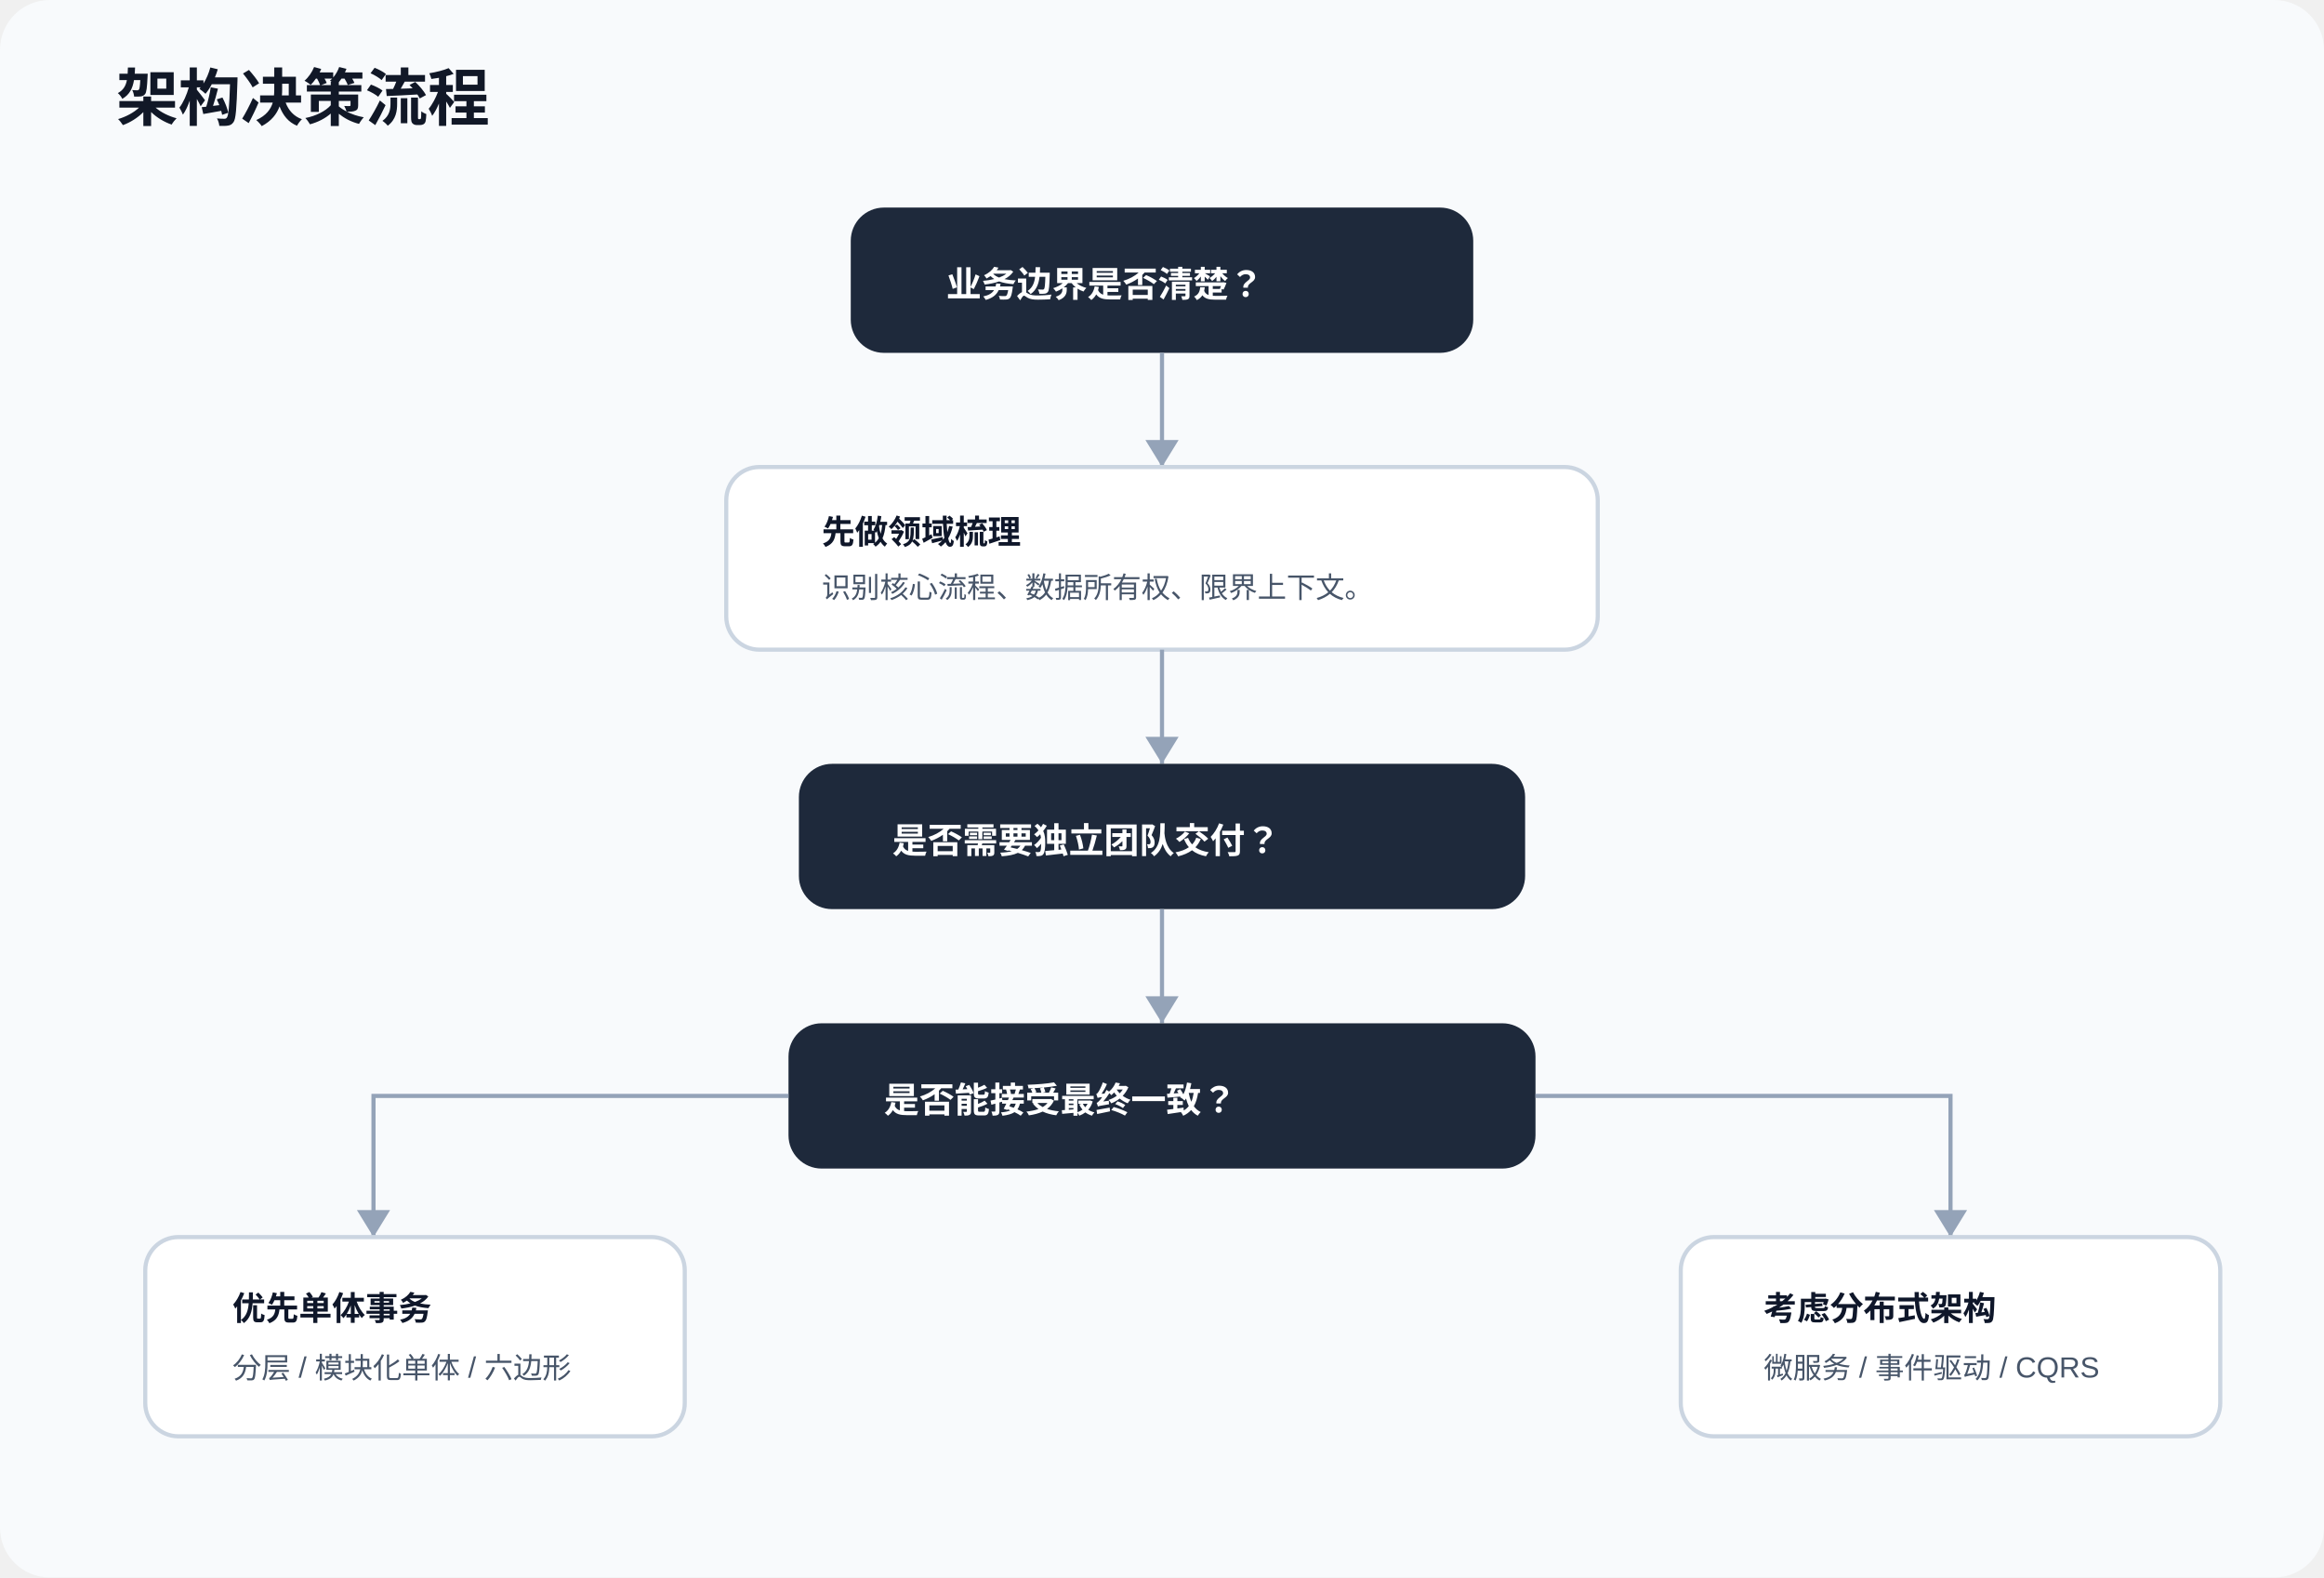
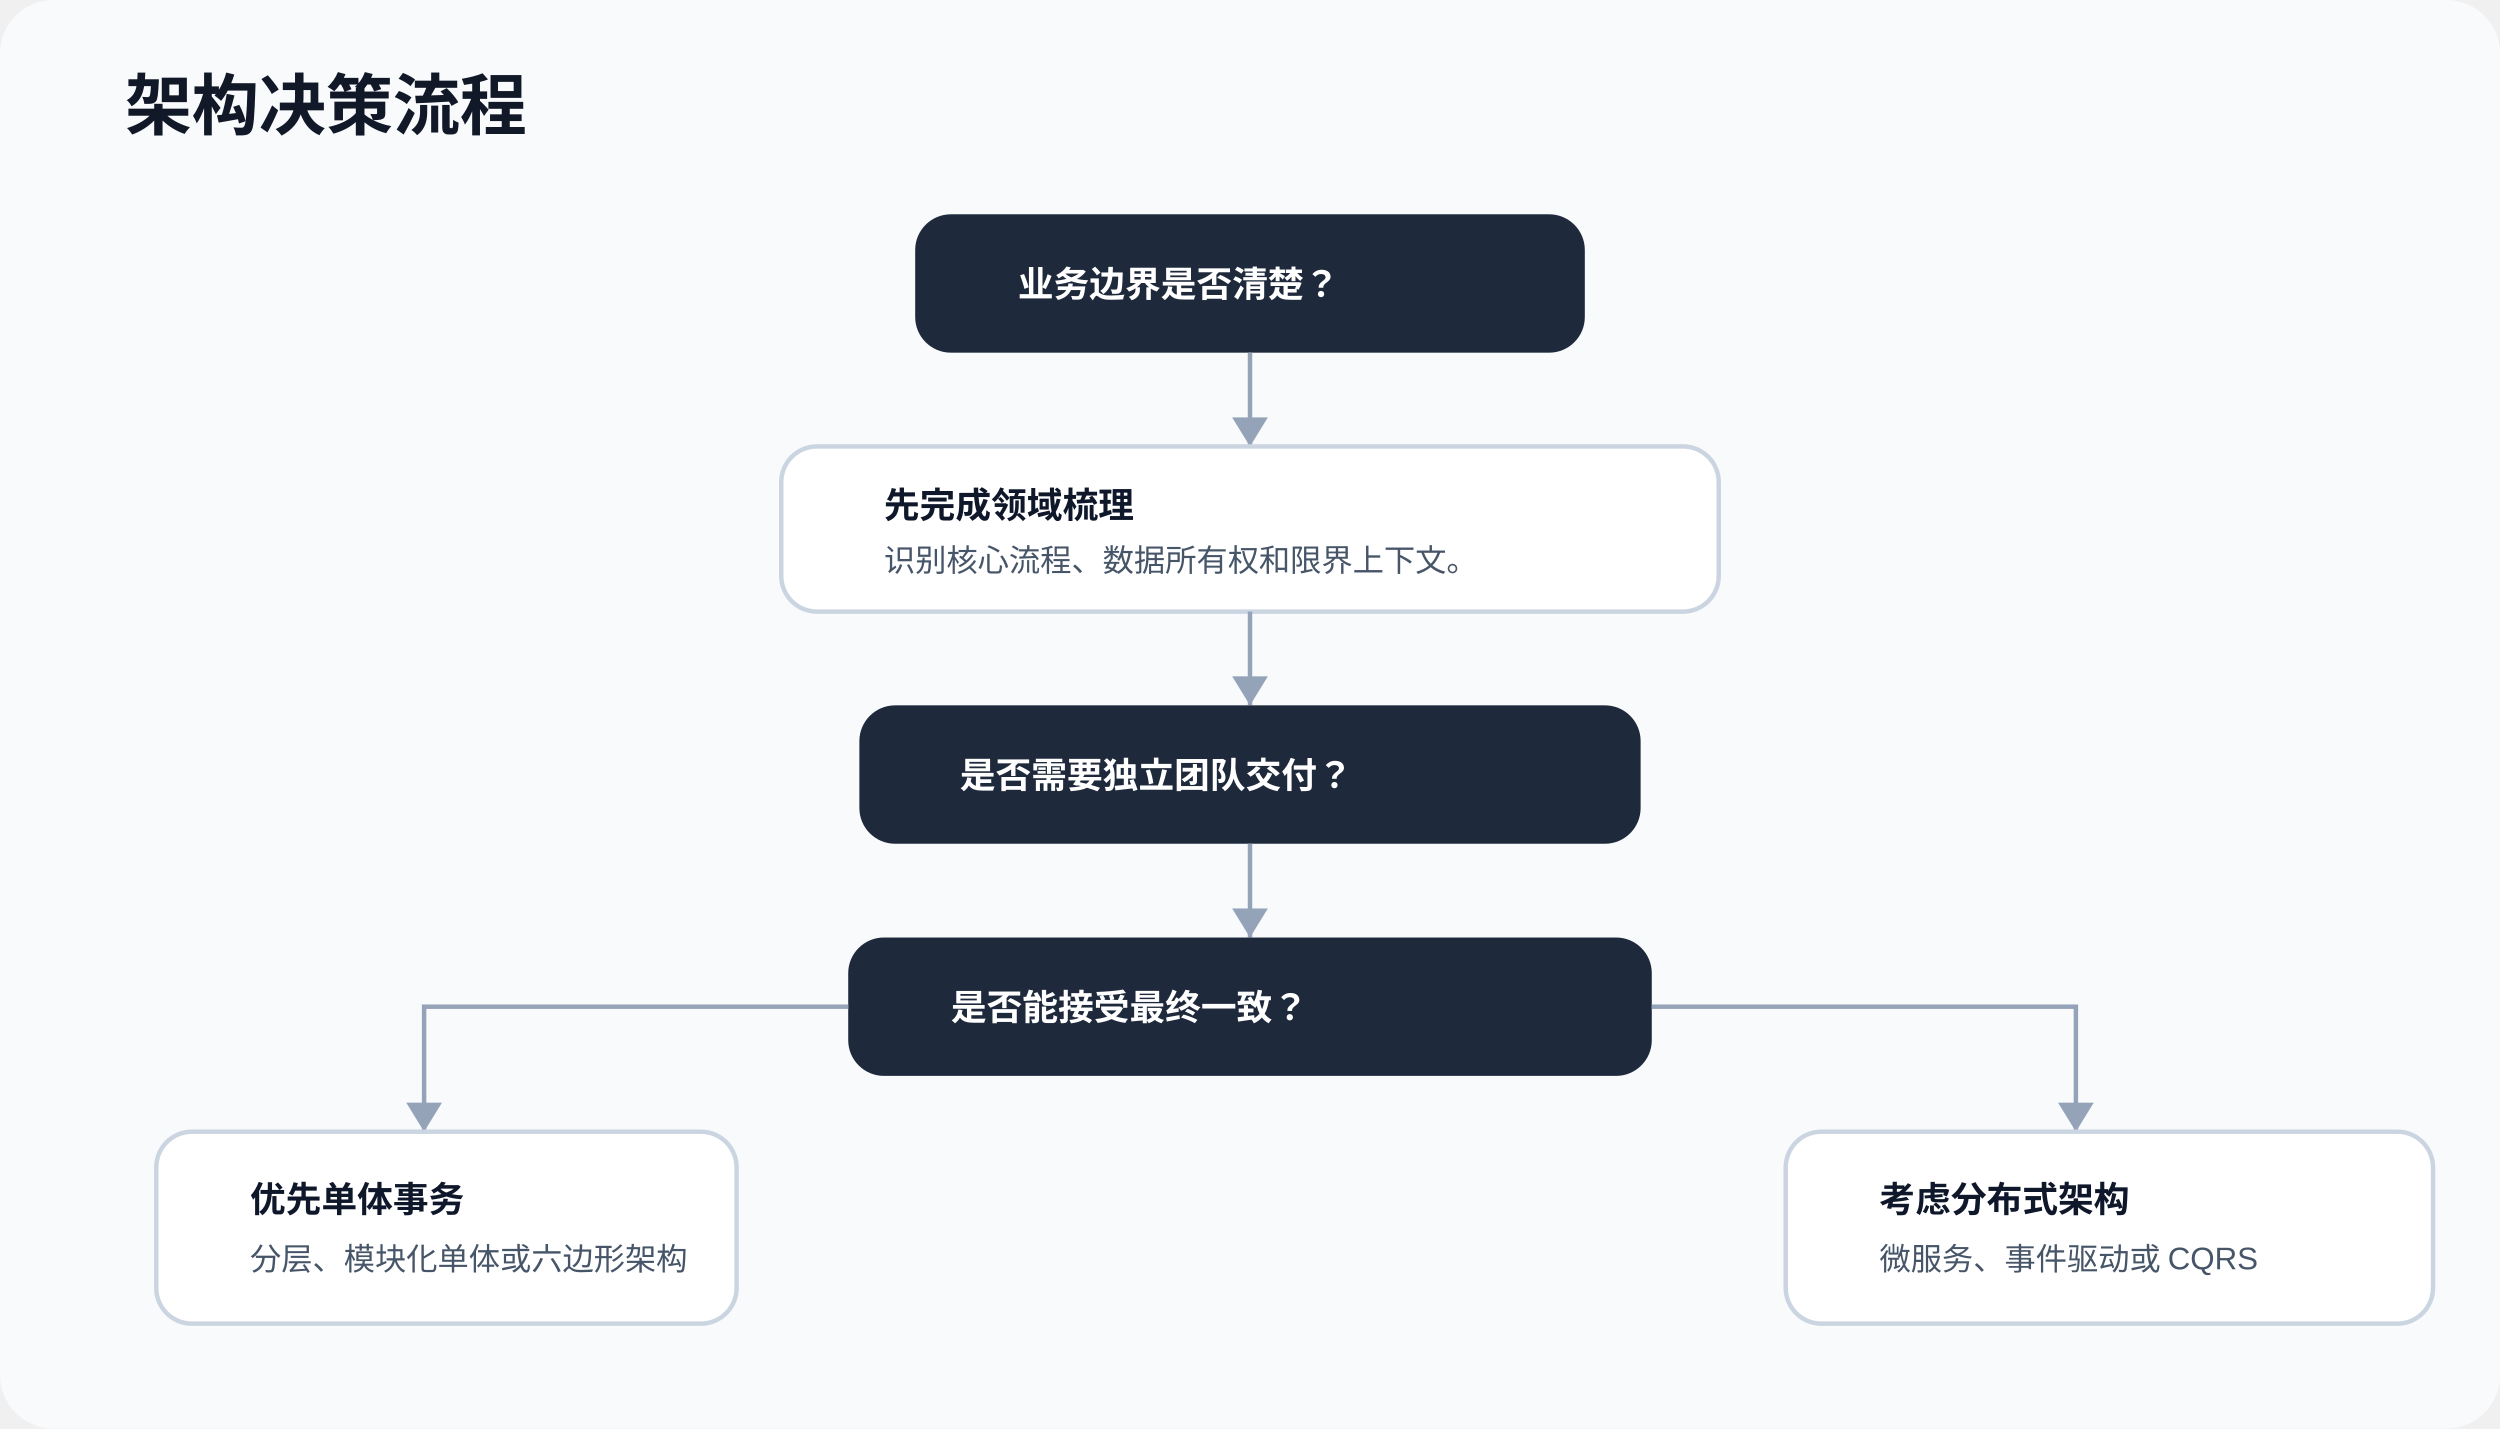
- <svg xmlns="http://www.w3.org/2000/svg" width="1120" height="760" viewBox="0 0 1120 760" role="img" aria-labelledby="title desc">
+ <svg xmlns="http://www.w3.org/2000/svg" width="1120" height="640" viewBox="0 0 1120 640" role="img" aria-labelledby="title desc">
  <style>
-     .bg{fill:#f8fafc}.title{font:700 30px Arial,'Microsoft YaHei',sans-serif;fill:#111827}.q{fill:#1e293b}.qt{font:700 17px Arial,'Microsoft YaHei',sans-serif;fill:#fff}.box{fill:#fff;stroke:#cbd5e1;stroke-width:2}.h{font:700 16px Arial,'Microsoft YaHei',sans-serif;fill:#0f172a}.t{font:14px Arial,'Microsoft YaHei',sans-serif;fill:#475569}.line{stroke:#94a3b8;stroke-width:2;fill:none}.arrow{fill:#94a3b8}
+     .bg{fill:#f8fafc}.title{font:700 30px Arial,'Microsoft YaHei',sans-serif;fill:#111827}.q{fill:#1e293b}.qt{font:700 16px Arial,'Microsoft YaHei',sans-serif;fill:#fff}.box{fill:#fff;stroke:#cbd5e1;stroke-width:2}.h{font:700 16px Arial,'Microsoft YaHei',sans-serif;fill:#0f172a}.t{font:14px Arial,'Microsoft YaHei',sans-serif;fill:#475569}.line{stroke:#94a3b8;stroke-width:2;fill:none}.arrow{fill:#94a3b8}
  </style>
-   <rect class="bg" width="1120" height="760" rx="24" />
+   <rect class="bg" width="1120" height="640" rx="24" />
  <text class="title" x="56" y="58">架构决策流程</text>
-   <rect class="q" x="410" y="100" width="300" height="70" rx="16" />
-   <text class="qt" x="456" y="143">业务边界是否清楚？</text>
-   <path class="line" d="M560 170v55" />
-   <polygon class="arrow" points="560,225 552,212 568,212" />
-   <rect class="box" x="350" y="225" width="420" height="88" rx="16" />
-   <text class="h" x="396" y="262">先做领域梳理</text>
-   <text class="t" x="396" y="288">识别核心流程、数据所有权、限界上下文。</text>
-   <path class="line" d="M560 313v55" />
-   <polygon class="arrow" points="560,368 552,355 568,355" />
-   <rect class="q" x="385" y="368" width="350" height="70" rx="16" />
-   <text class="qt" x="430" y="411">是否需要独立团队交付？</text>
-   <path class="line" d="M560 438v55" />
-   <polygon class="arrow" points="560,493 552,480 568,480" />
-   <rect class="q" x="380" y="493" width="360" height="70" rx="16" />
-   <text class="qt" x="426" y="536">是否能接受最终一致？</text>
-   <path class="line" d="M380 528H180v68" />
-   <path class="line" d="M740 528h200v68" />
-   <polygon class="arrow" points="180,596 172,583 188,583" />
-   <polygon class="arrow" points="940,596 932,583 948,583" />
-   <rect class="box" x="70" y="596" width="260" height="96" rx="16" />
-   <text class="h" x="112" y="636">优先单体事务</text>
-   <text class="t" x="112" y="664">分层 / 模块化单体 / 六边形</text>
-   <rect class="box" x="810" y="596" width="260" height="96" rx="16" />
-   <text class="h" x="850" y="636">考虑分布式架构</text>
-   <text class="t" x="850" y="664">微服务 / 事件驱动 / CQRS</text>
+   <rect class="q" x="410" y="96" width="300" height="62" rx="16" />
+   <text class="qt" x="456" y="133">业务边界是否清楚？</text>
+   <path class="line" d="M560 158v42" />
+   <polygon class="arrow" points="560,200 552,187 568,187" />
+   <rect class="box" x="350" y="200" width="420" height="74" rx="16" />
+   <text class="h" x="396" y="232">先完成领域梳理</text>
+   <text class="t" x="396" y="256">识别核心流程、数据所有权和限界上下文。</text>
+   <path class="line" d="M560 274v42" />
+   <polygon class="arrow" points="560,316 552,303 568,303" />
+   <rect class="q" x="385" y="316" width="350" height="62" rx="16" />
+   <text class="qt" x="430" y="353">是否需要独立团队交付？</text>
+   <path class="line" d="M560 378v42" />
+   <polygon class="arrow" points="560,420 552,407 568,407" />
+   <rect class="q" x="380" y="420" width="360" height="62" rx="16" />
+   <text class="qt" x="426" y="457">是否能接受最终一致？</text>
+   <path class="line" d="M380 451H190v56" />
+   <path class="line" d="M740 451h190v56" />
+   <polygon class="arrow" points="190,507 182,494 198,494" />
+   <polygon class="arrow" points="930,507 922,494 938,494" />
+   <rect class="box" x="70" y="507" width="260" height="86" rx="16" />
+   <text class="h" x="112" y="543">优先单体事务</text>
+   <text class="t" x="112" y="569">分层、模块化单体或六边形架构</text>
+   <rect class="box" x="800" y="507" width="290" height="86" rx="16" />
+   <text class="h" x="842" y="543">考虑分布式架构</text>
+   <text class="t" x="842" y="569">微服务、事件驱动或 CQRS</text>
</svg>
